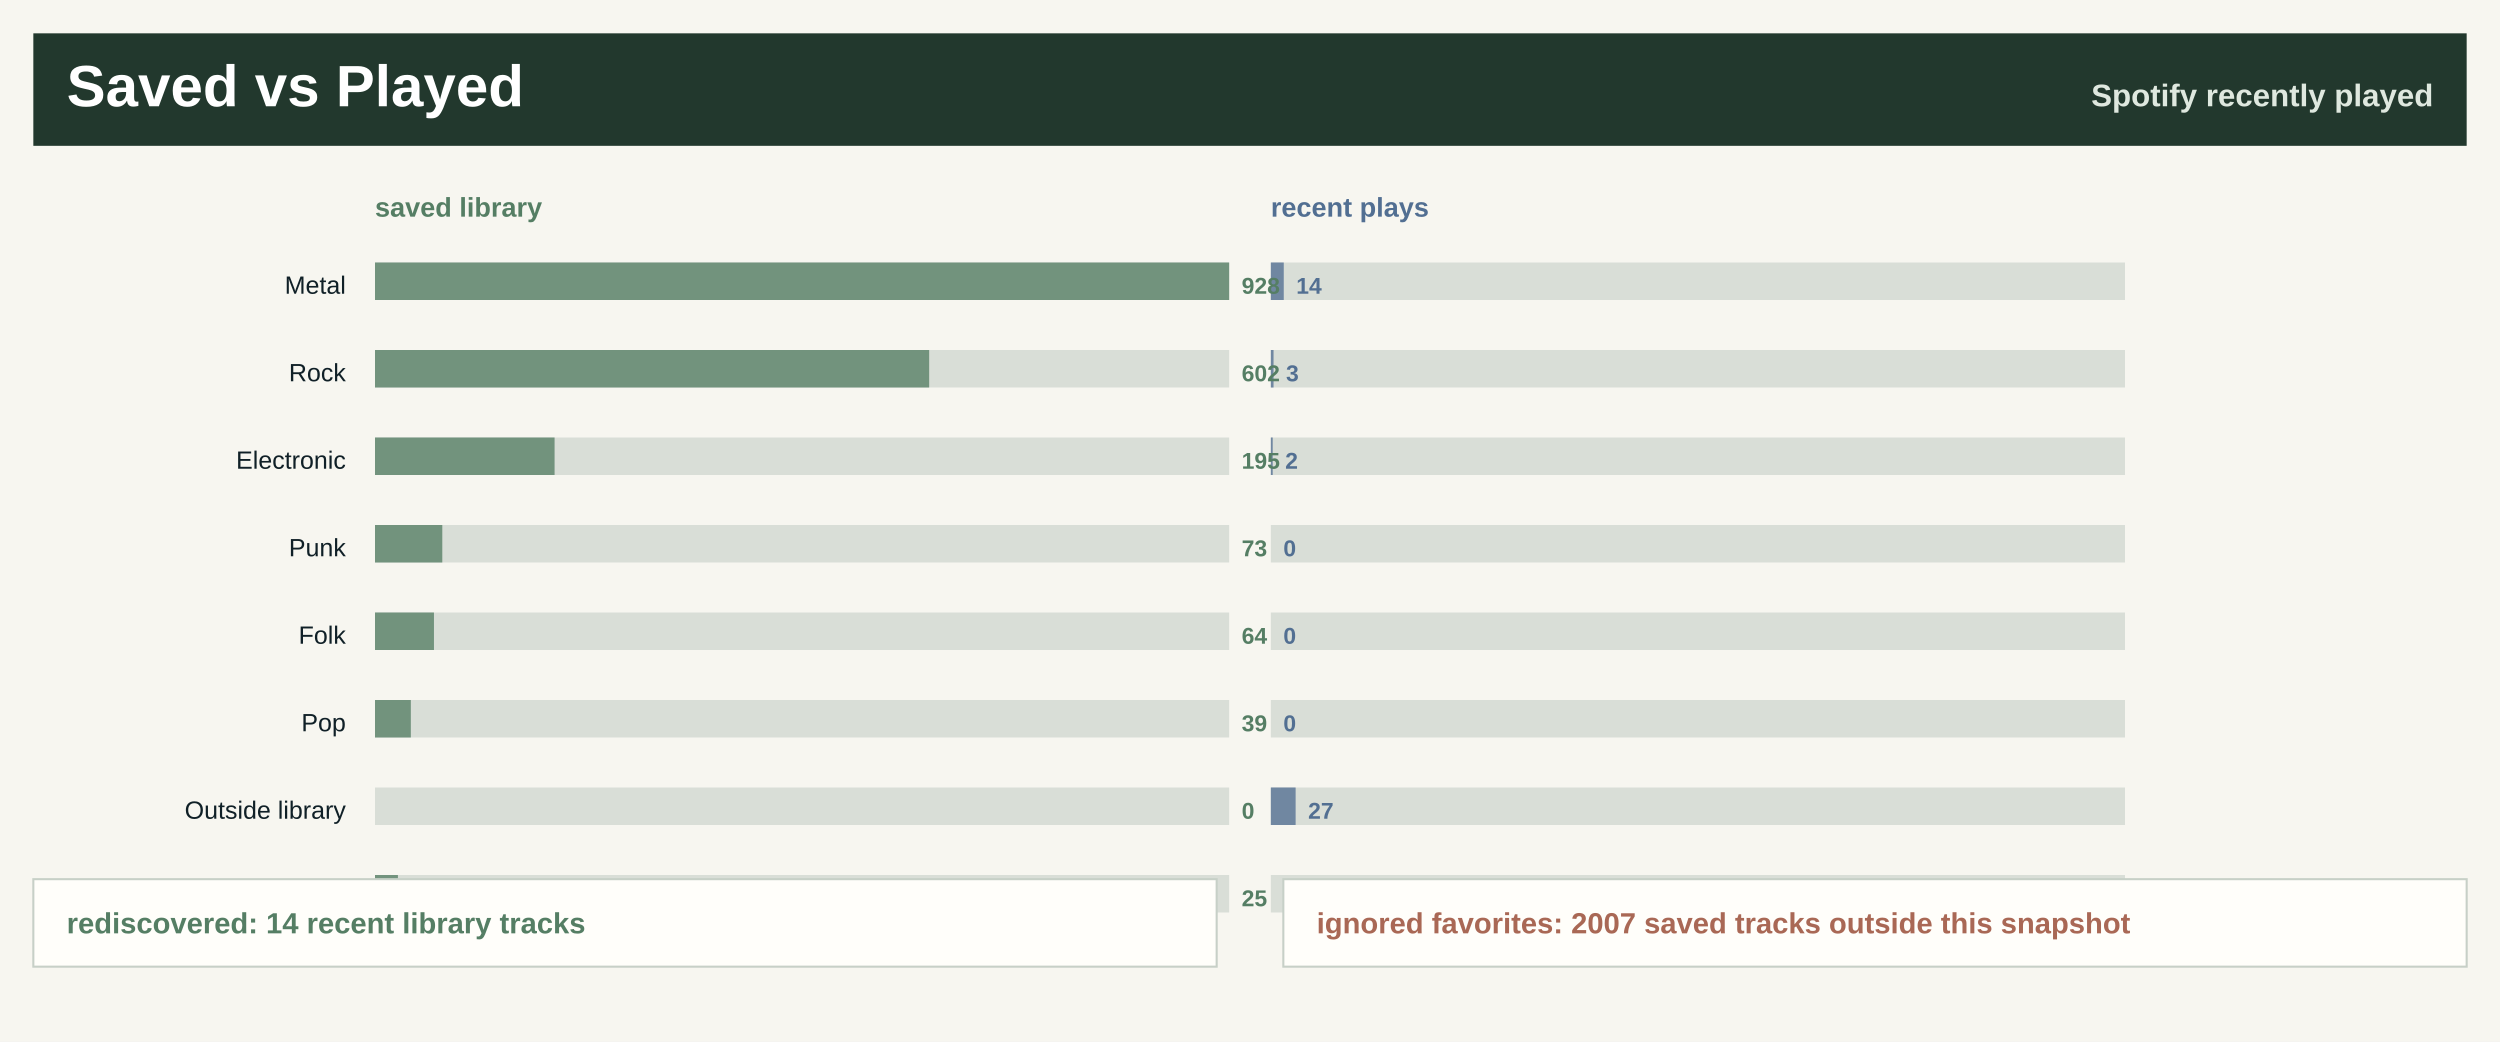
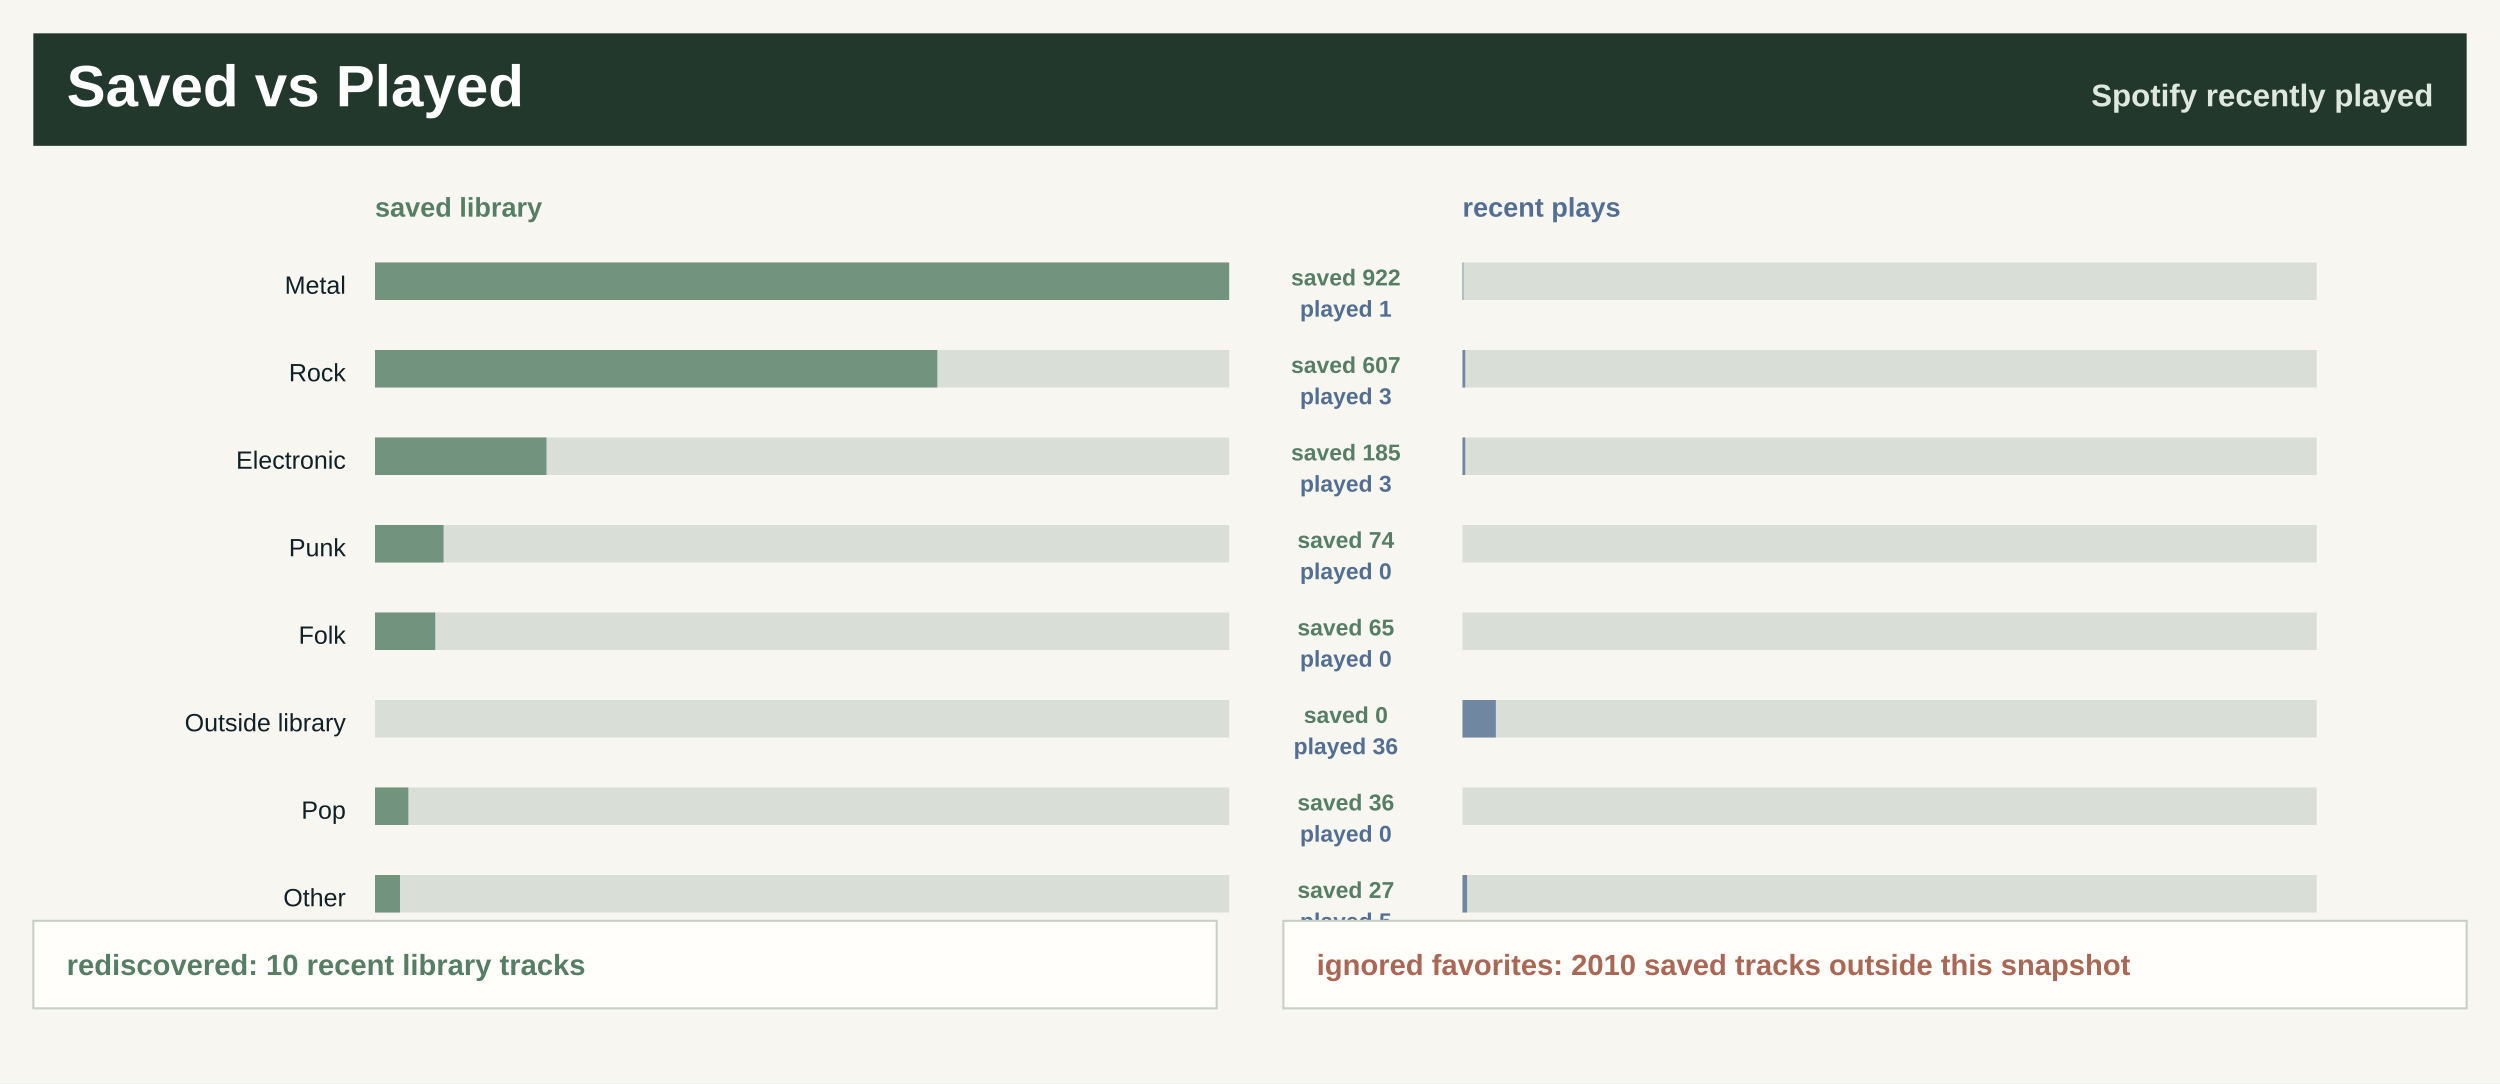
- <svg xmlns="http://www.w3.org/2000/svg" width="1200" height="500" viewBox="0 0 1200 500" role="img" aria-label="Saved library versus recently played">
-   <rect width="1200" height="500" fill="#f7f6f0" />
+ <svg xmlns="http://www.w3.org/2000/svg" width="1200" height="520" viewBox="0 0 1200 520" role="img" aria-label="Saved library versus recently played">
+   <rect width="1200" height="520" fill="#f7f6f0" />
  <rect x="16" y="16" width="1168" height="54" fill="#22382d" />
  <text x="32.0" y="51.0" font-family="Segoe UI, Arial, sans-serif" font-size="28" font-weight="800" fill="#ffffff" text-anchor="start">Saved vs Played</text>
  <text x="1168.0" y="51.0" font-family="Segoe UI, Arial, sans-serif" font-size="15" font-weight="800" fill="#dfe8df" text-anchor="end">Spotify recently played</text>
  <text x="180.0" y="104.0" font-family="Segoe UI, Arial, sans-serif" font-size="13" font-weight="800" fill="#557e64" text-anchor="start">saved library</text>
-   <text x="610.0" y="104.0" font-family="Segoe UI, Arial, sans-serif" font-size="13" font-weight="800" fill="#526f92" text-anchor="start">recent plays</text>
+   <text x="702.0" y="104.0" font-family="Segoe UI, Arial, sans-serif" font-size="13" font-weight="800" fill="#526f92" text-anchor="start">recent plays</text>
  <text x="166.0" y="141.0" font-family="Segoe UI, Arial, sans-serif" font-size="12" font-weight="400" fill="#102027" text-anchor="end">Metal</text>
  <rect x="180.0" y="126.0" width="410" height="18" fill="#d9ded7" />
  <rect x="180.0" y="126.0" width="410.0" height="18" fill="#557e64" fill-opacity="0.78" />
-   <rect x="610.0" y="126.0" width="410" height="18" fill="#d9ded7" />
-   <rect x="610.0" y="126.0" width="6.2" height="18" fill="#526f92" fill-opacity="0.78" />
-   <text x="596.0" y="141.0" font-family="Segoe UI, Arial, sans-serif" font-size="11" font-weight="800" fill="#557e64" text-anchor="start">928</text>
-   <text x="622.2" y="141.0" font-family="Segoe UI, Arial, sans-serif" font-size="11" font-weight="800" fill="#526f92" text-anchor="start">14</text>
+   <rect x="702.0" y="126.0" width="410" height="18" fill="#d9ded7" />
+   <rect x="702.0" y="126.0" width="0.4" height="18" fill="#526f92" fill-opacity="0.78" />
+   <text x="646.0" y="137.0" font-family="Segoe UI, Arial, sans-serif" font-size="11" font-weight="800" fill="#557e64" text-anchor="middle">saved 922</text>
+   <text x="646.0" y="152.0" font-family="Segoe UI, Arial, sans-serif" font-size="11" font-weight="800" fill="#526f92" text-anchor="middle">played 1</text>
  <text x="166.0" y="183.0" font-family="Segoe UI, Arial, sans-serif" font-size="12" font-weight="400" fill="#102027" text-anchor="end">Rock</text>
  <rect x="180.0" y="168.0" width="410" height="18" fill="#d9ded7" />
-   <rect x="180.0" y="168.0" width="266.0" height="18" fill="#557e64" fill-opacity="0.78" />
-   <rect x="610.0" y="168.0" width="410" height="18" fill="#d9ded7" />
-   <rect x="610.0" y="168.0" width="1.3" height="18" fill="#526f92" fill-opacity="0.78" />
-   <text x="596.0" y="183.0" font-family="Segoe UI, Arial, sans-serif" font-size="11" font-weight="800" fill="#557e64" text-anchor="start">602</text>
-   <text x="617.3" y="183.0" font-family="Segoe UI, Arial, sans-serif" font-size="11" font-weight="800" fill="#526f92" text-anchor="start">3</text>
+   <rect x="180.0" y="168.0" width="269.9" height="18" fill="#557e64" fill-opacity="0.78" />
+   <rect x="702.0" y="168.0" width="410" height="18" fill="#d9ded7" />
+   <rect x="702.0" y="168.0" width="1.3" height="18" fill="#526f92" fill-opacity="0.78" />
+   <text x="646.0" y="179.0" font-family="Segoe UI, Arial, sans-serif" font-size="11" font-weight="800" fill="#557e64" text-anchor="middle">saved 607</text>
+   <text x="646.0" y="194.0" font-family="Segoe UI, Arial, sans-serif" font-size="11" font-weight="800" fill="#526f92" text-anchor="middle">played 3</text>
  <text x="166.0" y="225.0" font-family="Segoe UI, Arial, sans-serif" font-size="12" font-weight="400" fill="#102027" text-anchor="end">Electronic</text>
  <rect x="180.0" y="210.0" width="410" height="18" fill="#d9ded7" />
-   <rect x="180.0" y="210.0" width="86.2" height="18" fill="#557e64" fill-opacity="0.78" />
-   <rect x="610.0" y="210.0" width="410" height="18" fill="#d9ded7" />
-   <rect x="610.0" y="210.0" width="0.9" height="18" fill="#526f92" fill-opacity="0.78" />
-   <text x="596.0" y="225.0" font-family="Segoe UI, Arial, sans-serif" font-size="11" font-weight="800" fill="#557e64" text-anchor="start">195</text>
-   <text x="616.9" y="225.0" font-family="Segoe UI, Arial, sans-serif" font-size="11" font-weight="800" fill="#526f92" text-anchor="start">2</text>
+   <rect x="180.0" y="210.0" width="82.3" height="18" fill="#557e64" fill-opacity="0.78" />
+   <rect x="702.0" y="210.0" width="410" height="18" fill="#d9ded7" />
+   <rect x="702.0" y="210.0" width="1.3" height="18" fill="#526f92" fill-opacity="0.78" />
+   <text x="646.0" y="221.0" font-family="Segoe UI, Arial, sans-serif" font-size="11" font-weight="800" fill="#557e64" text-anchor="middle">saved 185</text>
+   <text x="646.0" y="236.0" font-family="Segoe UI, Arial, sans-serif" font-size="11" font-weight="800" fill="#526f92" text-anchor="middle">played 3</text>
  <text x="166.0" y="267.0" font-family="Segoe UI, Arial, sans-serif" font-size="12" font-weight="400" fill="#102027" text-anchor="end">Punk</text>
  <rect x="180.0" y="252.0" width="410" height="18" fill="#d9ded7" />
-   <rect x="180.0" y="252.0" width="32.3" height="18" fill="#557e64" fill-opacity="0.78" />
-   <rect x="610.0" y="252.0" width="410" height="18" fill="#d9ded7" />
-   <rect x="610.0" y="252.0" width="0.0" height="18" fill="#526f92" fill-opacity="0.78" />
-   <text x="596.0" y="267.0" font-family="Segoe UI, Arial, sans-serif" font-size="11" font-weight="800" fill="#557e64" text-anchor="start">73</text>
-   <text x="616.0" y="267.0" font-family="Segoe UI, Arial, sans-serif" font-size="11" font-weight="800" fill="#526f92" text-anchor="start">0</text>
+   <rect x="180.0" y="252.0" width="32.9" height="18" fill="#557e64" fill-opacity="0.78" />
+   <rect x="702.0" y="252.0" width="410" height="18" fill="#d9ded7" />
+   <rect x="702.0" y="252.0" width="0.0" height="18" fill="#526f92" fill-opacity="0.78" />
+   <text x="646.0" y="263.0" font-family="Segoe UI, Arial, sans-serif" font-size="11" font-weight="800" fill="#557e64" text-anchor="middle">saved 74</text>
+   <text x="646.0" y="278.0" font-family="Segoe UI, Arial, sans-serif" font-size="11" font-weight="800" fill="#526f92" text-anchor="middle">played 0</text>
  <text x="166.0" y="309.0" font-family="Segoe UI, Arial, sans-serif" font-size="12" font-weight="400" fill="#102027" text-anchor="end">Folk</text>
  <rect x="180.0" y="294.0" width="410" height="18" fill="#d9ded7" />
-   <rect x="180.0" y="294.0" width="28.3" height="18" fill="#557e64" fill-opacity="0.78" />
-   <rect x="610.0" y="294.0" width="410" height="18" fill="#d9ded7" />
-   <rect x="610.0" y="294.0" width="0.0" height="18" fill="#526f92" fill-opacity="0.78" />
-   <text x="596.0" y="309.0" font-family="Segoe UI, Arial, sans-serif" font-size="11" font-weight="800" fill="#557e64" text-anchor="start">64</text>
-   <text x="616.0" y="309.0" font-family="Segoe UI, Arial, sans-serif" font-size="11" font-weight="800" fill="#526f92" text-anchor="start">0</text>
-   <text x="166.0" y="351.0" font-family="Segoe UI, Arial, sans-serif" font-size="12" font-weight="400" fill="#102027" text-anchor="end">Pop</text>
+   <rect x="180.0" y="294.0" width="28.9" height="18" fill="#557e64" fill-opacity="0.78" />
+   <rect x="702.0" y="294.0" width="410" height="18" fill="#d9ded7" />
+   <rect x="702.0" y="294.0" width="0.0" height="18" fill="#526f92" fill-opacity="0.78" />
+   <text x="646.0" y="305.0" font-family="Segoe UI, Arial, sans-serif" font-size="11" font-weight="800" fill="#557e64" text-anchor="middle">saved 65</text>
+   <text x="646.0" y="320.0" font-family="Segoe UI, Arial, sans-serif" font-size="11" font-weight="800" fill="#526f92" text-anchor="middle">played 0</text>
+   <text x="166.0" y="351.0" font-family="Segoe UI, Arial, sans-serif" font-size="12" font-weight="400" fill="#102027" text-anchor="end">Outside library</text>
  <rect x="180.0" y="336.0" width="410" height="18" fill="#d9ded7" />
-   <rect x="180.0" y="336.0" width="17.2" height="18" fill="#557e64" fill-opacity="0.78" />
-   <rect x="610.0" y="336.0" width="410" height="18" fill="#d9ded7" />
-   <rect x="610.0" y="336.0" width="0.0" height="18" fill="#526f92" fill-opacity="0.78" />
-   <text x="596.0" y="351.0" font-family="Segoe UI, Arial, sans-serif" font-size="11" font-weight="800" fill="#557e64" text-anchor="start">39</text>
-   <text x="616.0" y="351.0" font-family="Segoe UI, Arial, sans-serif" font-size="11" font-weight="800" fill="#526f92" text-anchor="start">0</text>
-   <text x="166.0" y="393.0" font-family="Segoe UI, Arial, sans-serif" font-size="12" font-weight="400" fill="#102027" text-anchor="end">Outside library</text>
+   <rect x="180.0" y="336.0" width="0.0" height="18" fill="#557e64" fill-opacity="0.78" />
+   <rect x="702.0" y="336.0" width="410" height="18" fill="#d9ded7" />
+   <rect x="702.0" y="336.0" width="16.0" height="18" fill="#526f92" fill-opacity="0.78" />
+   <text x="646.0" y="347.0" font-family="Segoe UI, Arial, sans-serif" font-size="11" font-weight="800" fill="#557e64" text-anchor="middle">saved 0</text>
+   <text x="646.0" y="362.0" font-family="Segoe UI, Arial, sans-serif" font-size="11" font-weight="800" fill="#526f92" text-anchor="middle">played 36</text>
+   <text x="166.0" y="393.0" font-family="Segoe UI, Arial, sans-serif" font-size="12" font-weight="400" fill="#102027" text-anchor="end">Pop</text>
  <rect x="180.0" y="378.0" width="410" height="18" fill="#d9ded7" />
-   <rect x="180.0" y="378.0" width="0.0" height="18" fill="#557e64" fill-opacity="0.78" />
-   <rect x="610.0" y="378.0" width="410" height="18" fill="#d9ded7" />
-   <rect x="610.0" y="378.0" width="11.9" height="18" fill="#526f92" fill-opacity="0.78" />
-   <text x="596.0" y="393.0" font-family="Segoe UI, Arial, sans-serif" font-size="11" font-weight="800" fill="#557e64" text-anchor="start">0</text>
-   <text x="627.9" y="393.0" font-family="Segoe UI, Arial, sans-serif" font-size="11" font-weight="800" fill="#526f92" text-anchor="start">27</text>
-   <text x="166.0" y="435.0" font-family="Segoe UI, Arial, sans-serif" font-size="12" font-weight="400" fill="#102027" text-anchor="end">Classical</text>
+   <rect x="180.0" y="378.0" width="16.0" height="18" fill="#557e64" fill-opacity="0.78" />
+   <rect x="702.0" y="378.0" width="410" height="18" fill="#d9ded7" />
+   <rect x="702.0" y="378.0" width="0.0" height="18" fill="#526f92" fill-opacity="0.78" />
+   <text x="646.0" y="389.0" font-family="Segoe UI, Arial, sans-serif" font-size="11" font-weight="800" fill="#557e64" text-anchor="middle">saved 36</text>
+   <text x="646.0" y="404.0" font-family="Segoe UI, Arial, sans-serif" font-size="11" font-weight="800" fill="#526f92" text-anchor="middle">played 0</text>
+   <text x="166.0" y="435.0" font-family="Segoe UI, Arial, sans-serif" font-size="12" font-weight="400" fill="#102027" text-anchor="end">Other</text>
  <rect x="180.0" y="420.0" width="410" height="18" fill="#d9ded7" />
-   <rect x="180.0" y="420.0" width="11.0" height="18" fill="#557e64" fill-opacity="0.78" />
-   <rect x="610.0" y="420.0" width="410" height="18" fill="#d9ded7" />
-   <rect x="610.0" y="420.0" width="0.0" height="18" fill="#526f92" fill-opacity="0.78" />
-   <text x="596.0" y="435.0" font-family="Segoe UI, Arial, sans-serif" font-size="11" font-weight="800" fill="#557e64" text-anchor="start">25</text>
-   <text x="616.0" y="435.0" font-family="Segoe UI, Arial, sans-serif" font-size="11" font-weight="800" fill="#526f92" text-anchor="start">0</text>
-   <rect x="16" y="422" width="568" height="42" fill="#fffefa" stroke="#c7d0c7" />
-   <rect x="616" y="422" width="568" height="42" fill="#fffefa" stroke="#c7d0c7" />
-   <text x="32.0" y="448.0" font-family="Segoe UI, Arial, sans-serif" font-size="14" font-weight="800" fill="#557e64" text-anchor="start">rediscovered: 14 recent library tracks</text>
-   <text x="632.0" y="448.0" font-family="Segoe UI, Arial, sans-serif" font-size="14" font-weight="800" fill="#a96855" text-anchor="start">ignored favorites: 2007 saved tracks outside this snapshot</text>
+   <rect x="180.0" y="420.0" width="12.0" height="18" fill="#557e64" fill-opacity="0.78" />
+   <rect x="702.0" y="420.0" width="410" height="18" fill="#d9ded7" />
+   <rect x="702.0" y="420.0" width="2.2" height="18" fill="#526f92" fill-opacity="0.78" />
+   <text x="646.0" y="431.0" font-family="Segoe UI, Arial, sans-serif" font-size="11" font-weight="800" fill="#557e64" text-anchor="middle">saved 27</text>
+   <text x="646.0" y="446.0" font-family="Segoe UI, Arial, sans-serif" font-size="11" font-weight="800" fill="#526f92" text-anchor="middle">played 5</text>
+   <rect x="16" y="442" width="568" height="42" fill="#fffefa" stroke="#c7d0c7" />
+   <rect x="616" y="442" width="568" height="42" fill="#fffefa" stroke="#c7d0c7" />
+   <text x="32.0" y="468.0" font-family="Segoe UI, Arial, sans-serif" font-size="14" font-weight="800" fill="#557e64" text-anchor="start">rediscovered: 10 recent library tracks</text>
+   <text x="632.0" y="468.0" font-family="Segoe UI, Arial, sans-serif" font-size="14" font-weight="800" fill="#a96855" text-anchor="start">ignored favorites: 2010 saved tracks outside this snapshot</text>
</svg>
